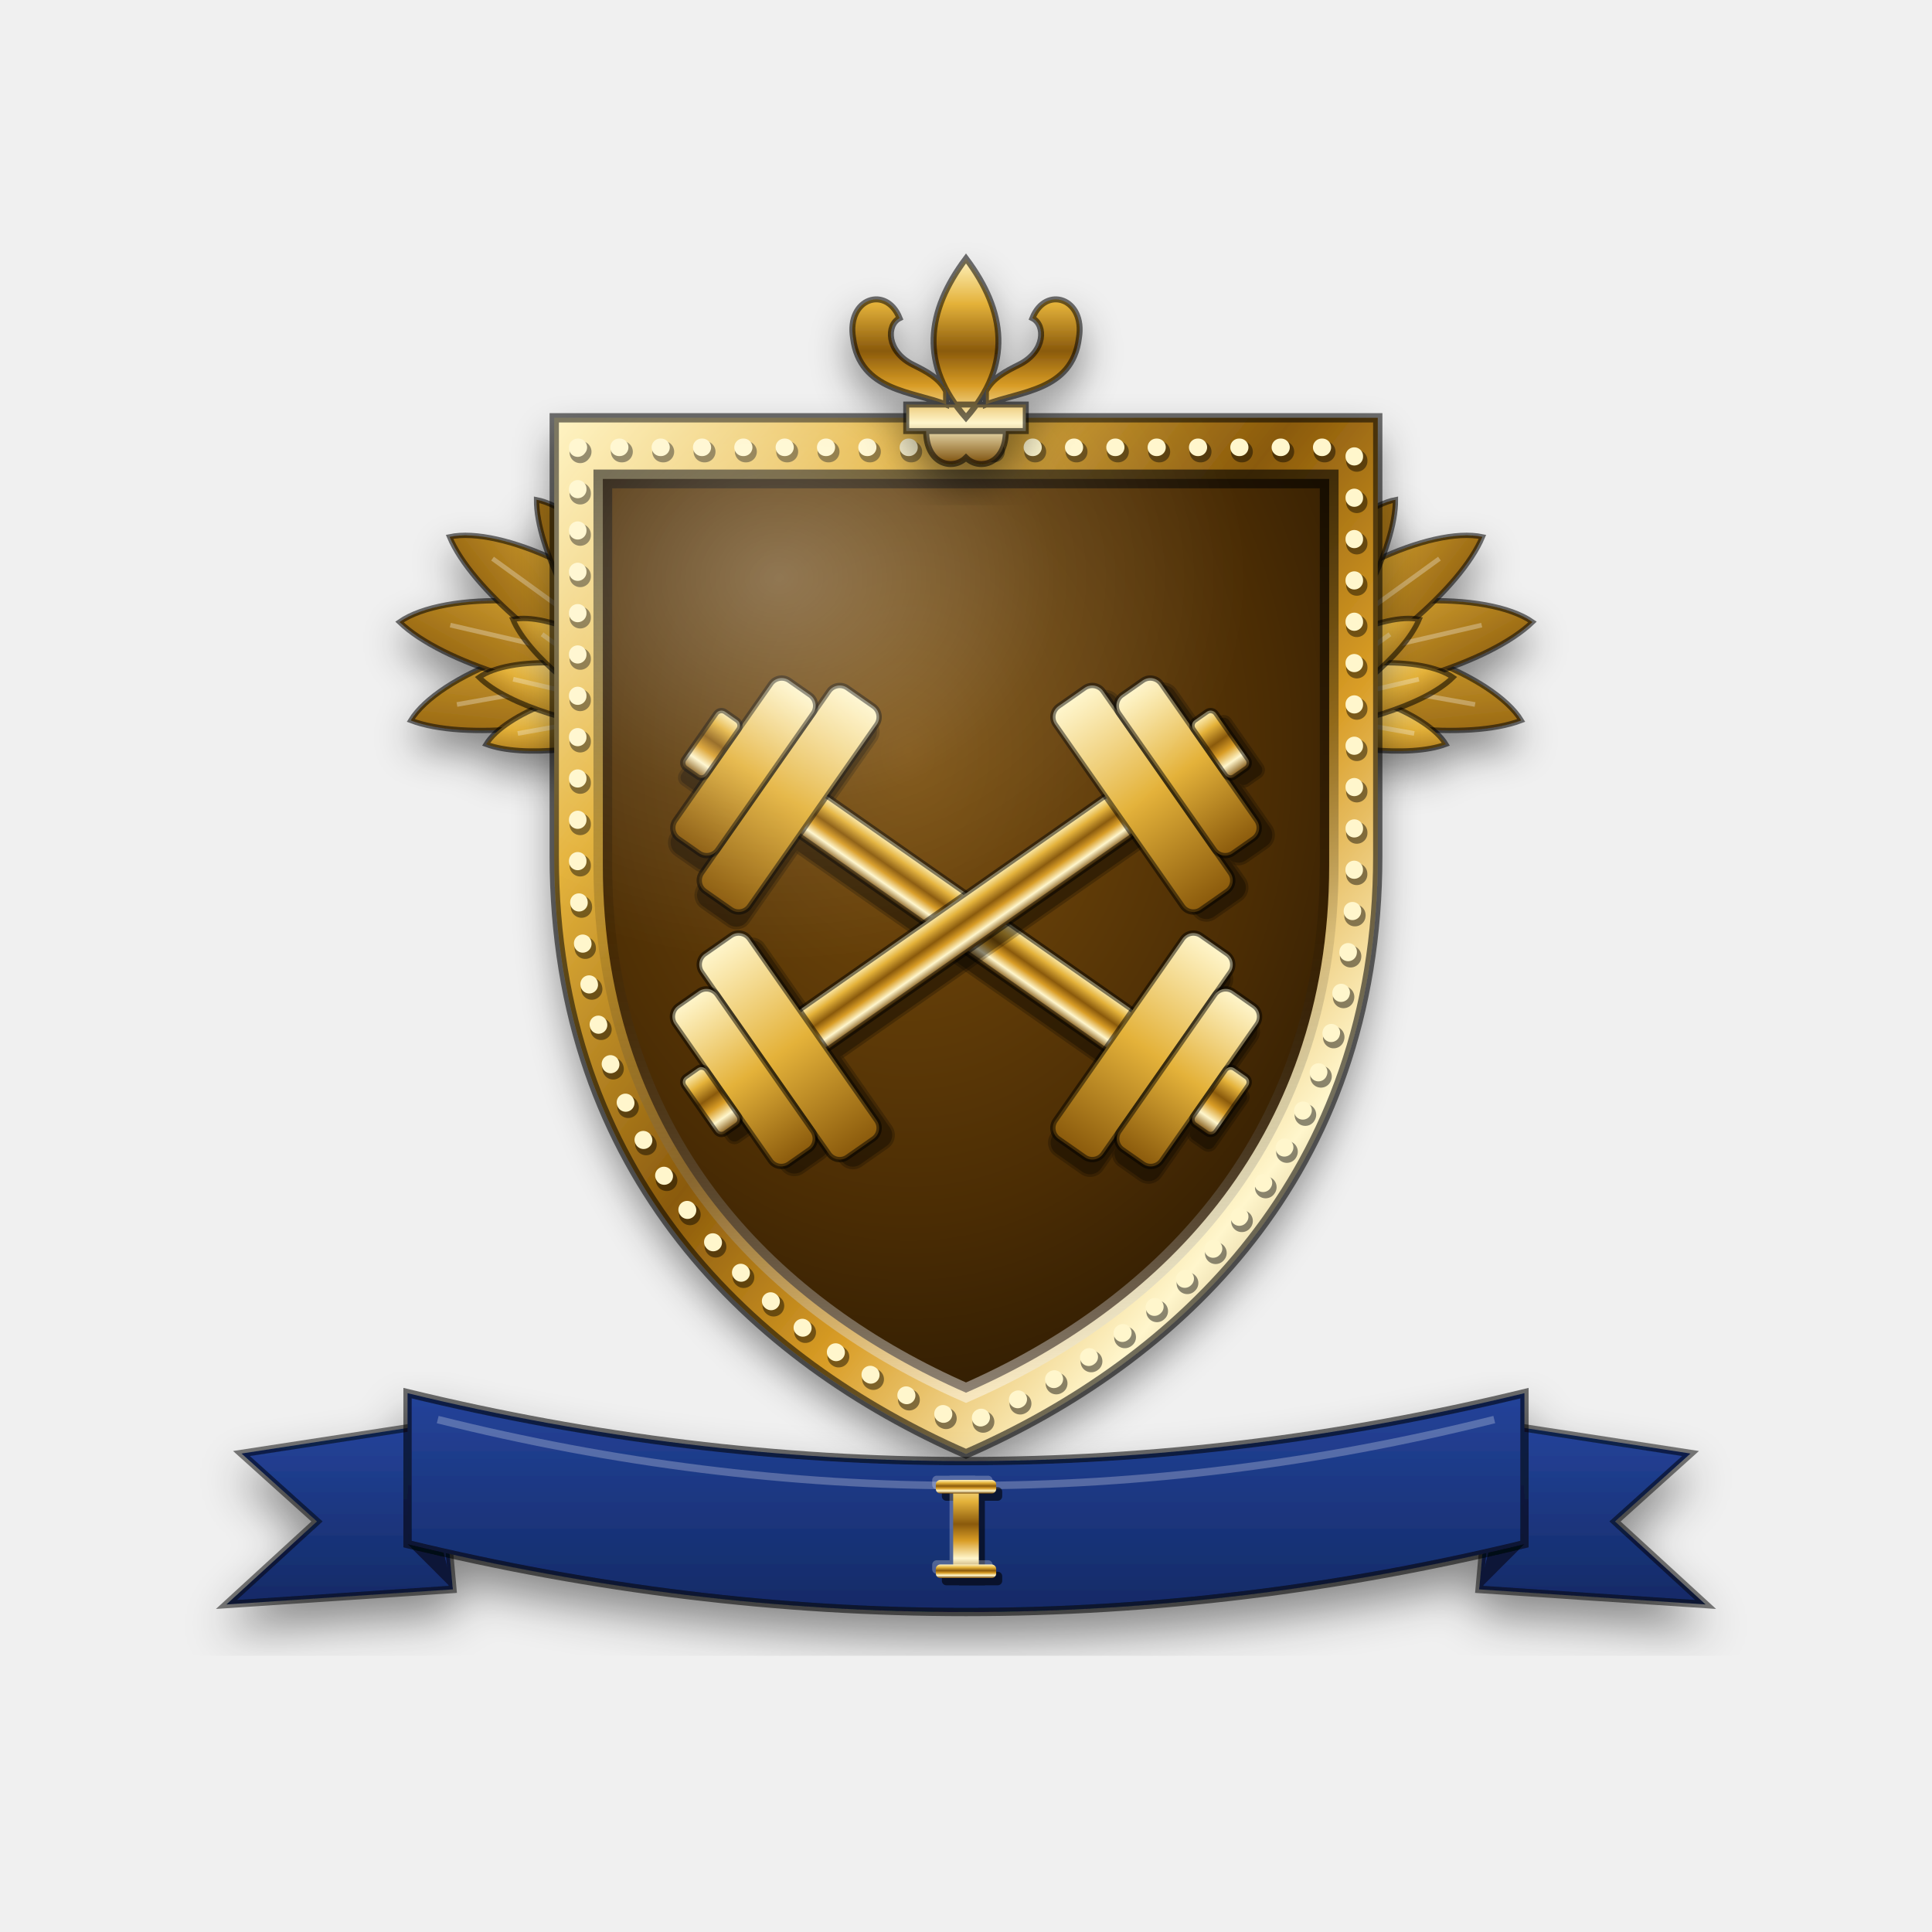
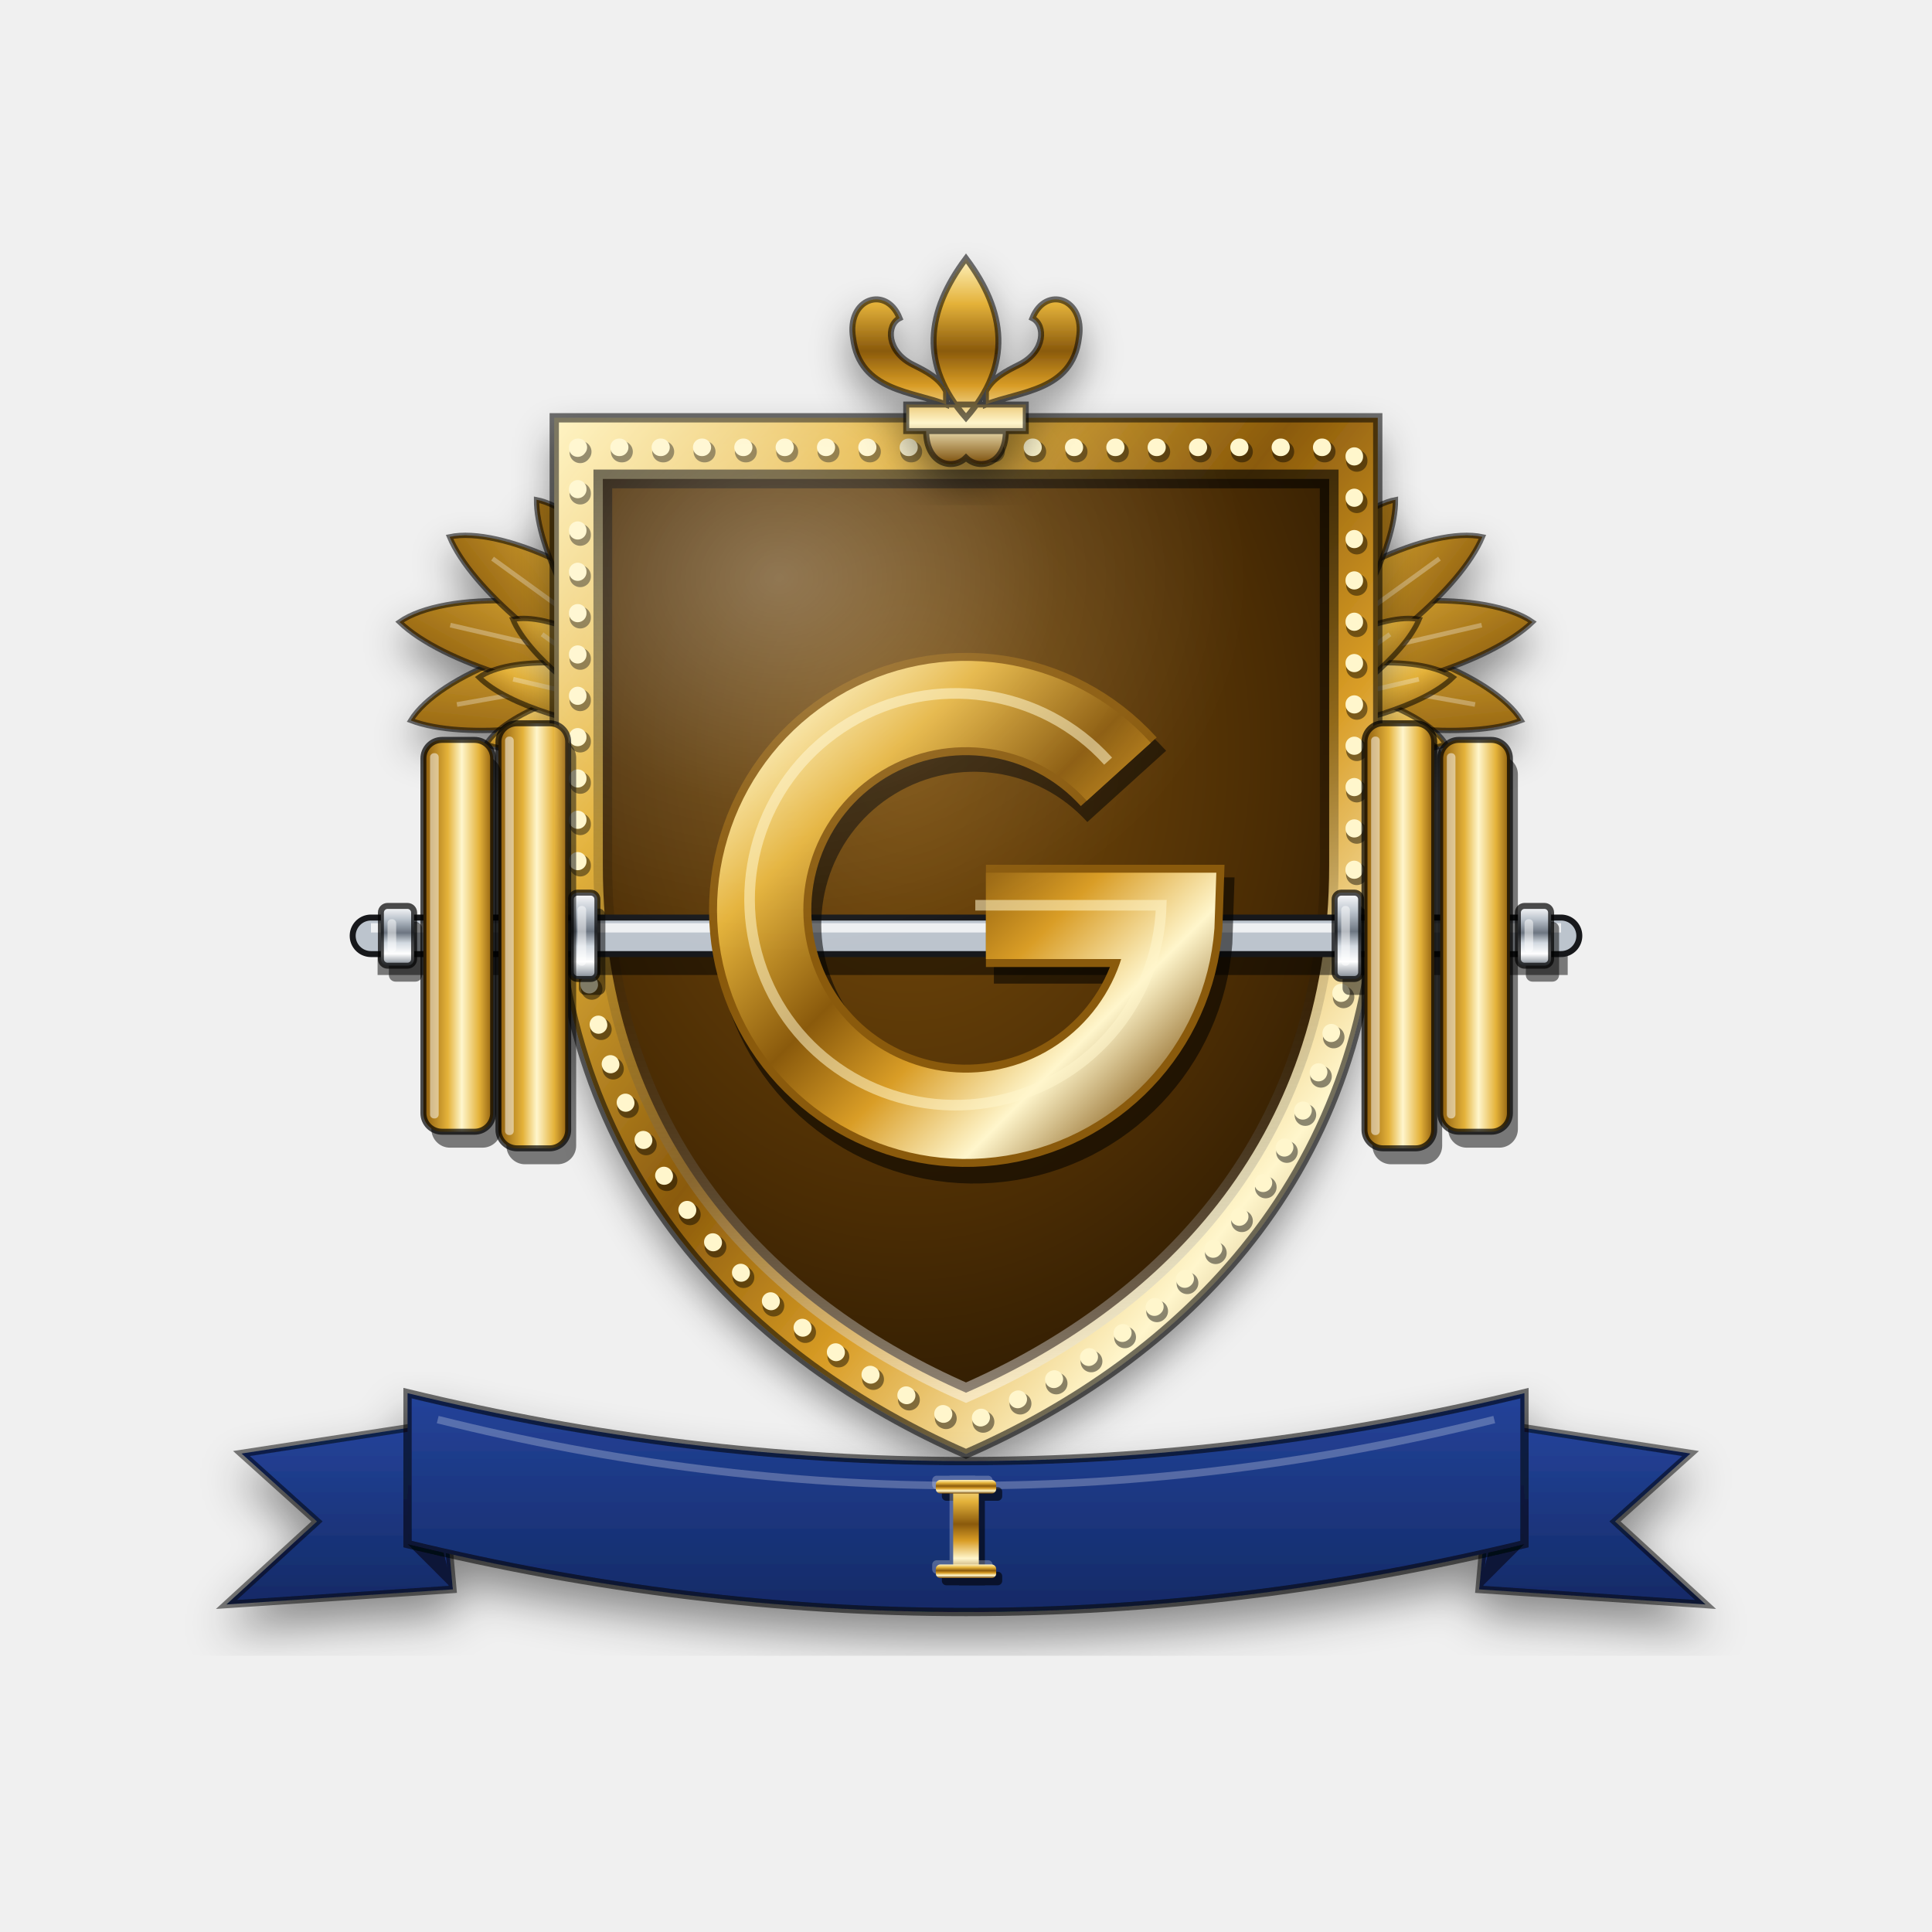
<svg xmlns="http://www.w3.org/2000/svg" viewBox="0 0 256 256">
  <defs>
    <filter id="ds" x="-20%" y="-20%" width="140%" height="140%">
      <feDropShadow dx="0" dy="3" stdDeviation="3" flood-color="#000" flood-opacity=".45" />
    </filter>
    <linearGradient id="l1" x1="0" y1="0" x2="1" y2="1">
      <stop offset="0" stop-color="#e4b23a" />
      <stop offset="1" stop-color="#8a5a0c" />
    </linearGradient>
    <linearGradient id="l2" x1="0" y1="0" x2="1" y2="1">
      <stop offset="0" stop-color="#fff6cc" />
      <stop offset="0.6" stop-color="#e4b23a" />
      <stop offset="1" stop-color="#8a5a0c" />
    </linearGradient>
    <radialGradient id="r3" cx="0.42" cy="0.3" r="0.85">
      <stop offset="0" stop-color="#7a4e0c" />
      <stop offset="0.6" stop-color="#4a2c04" />
      <stop offset="1" stop-color="#221402" />
    </radialGradient>
    <linearGradient id="l4" x1="0" y1="0" x2="1" y2="1">
      <stop offset="0" stop-color="#fff3bf" />
      <stop offset="0.22" stop-color="#e4b23a" />
      <stop offset="0.45" stop-color="#8a5a0c" />
      <stop offset="0.62" stop-color="#d99d26" />
      <stop offset="0.8" stop-color="#fff6cc" />
      <stop offset="1" stop-color="#7a4d08" />
    </linearGradient>
    <linearGradient id="l5" x1="0" y1="0" x2="0" y2="1">
      <stop offset="0" stop-color="#000" stop-opacity="0.6" />
      <stop offset="0.5" stop-color="#000" stop-opacity="0.1" />
      <stop offset="1" stop-color="#fff" stop-opacity="0.45" />
    </linearGradient>
-     <linearGradient id="l6" x1="0" y1="0" x2="0" y2="1">
-       <stop offset="0" stop-color="#fff3bf" />
-       <stop offset="0.22" stop-color="#e4b23a" />
-       <stop offset="0.45" stop-color="#8a5a0c" />
-       <stop offset="0.62" stop-color="#d99d26" />
-       <stop offset="0.8" stop-color="#fff6cc" />
-       <stop offset="1" stop-color="#7a4d08" />
+     <linearGradient id="l6" x1="0" y1="0" x2="1" y2="0">
+       <stop offset="0" stop-color="#8a5a0c" />
+       <stop offset="0.35" stop-color="#e4b23a" />
+       <stop offset="0.55" stop-color="#fff6cc" />
+       <stop offset="0.8" stop-color="#e4b23a" />
+       <stop offset="1" stop-color="#8a5a0c" />
    </linearGradient>
    <linearGradient id="l7" x1="0" y1="0" x2="0" y2="1">
-       <stop offset="0" stop-color="#fff6cc" />
-       <stop offset="0.5" stop-color="#e4b23a" />
-       <stop offset="1" stop-color="#8a5a0c" />
-     </linearGradient>
-     <linearGradient id="l8" x1="0" y1="0" x2="0" y2="1">
-       <stop offset="0" stop-color="#fff3bf" />
-       <stop offset="0.22" stop-color="#e4b23a" />
-       <stop offset="0.45" stop-color="#8a5a0c" />
-       <stop offset="0.62" stop-color="#d99d26" />
-       <stop offset="0.8" stop-color="#fff6cc" />
-       <stop offset="1" stop-color="#7a4d08" />
-     </linearGradient>
-     <linearGradient id="l9" x1="0" y1="0" x2="0" y2="1">
-       <stop offset="0" stop-color="#fff6cc" />
-       <stop offset="0.5" stop-color="#e4b23a" />
-       <stop offset="1" stop-color="#8a5a0c" />
-     </linearGradient>
-     <radialGradient id="r10" cx="0.5" cy="0.5" r="0.5">
+       <stop offset="0" stop-color="#ffffff" />
+       <stop offset="0.22" stop-color="#bcc4cd" />
+       <stop offset="0.45" stop-color="#6c7581" />
+       <stop offset="0.62" stop-color="#d2d9e0" />
+       <stop offset="0.8" stop-color="#ffffff" />
+       <stop offset="1" stop-color="#78818c" />
+     </linearGradient>
+     <linearGradient id="l8" x1="0" y1="0" x2="1" y2="1">
+       <stop offset="0" stop-color="#fff3bf" />
+       <stop offset="0.22" stop-color="#e4b23a" />
+       <stop offset="0.45" stop-color="#8a5a0c" />
+       <stop offset="0.62" stop-color="#d99d26" />
+       <stop offset="0.8" stop-color="#fff6cc" />
+       <stop offset="1" stop-color="#7a4d08" />
+     </linearGradient>
+     <radialGradient id="r9" cx="0.5" cy="0.5" r="0.5">
      <stop offset="0" stop-color="#fff" stop-opacity="0.3" />
      <stop offset="0.6" stop-color="#fff" stop-opacity="0.075" />
      <stop offset="1" stop-color="#fff" stop-opacity="0" />
    </radialGradient>
-     <clipPath id="c11">
+     <clipPath id="c10">
      <path d="M66 46H190V112C190 160 160 188 128 202C96 188 66 160 66 112Z" />
    </clipPath>
+     <linearGradient id="l11" x1="0" y1="0" x2="0" y2="1">
+       <stop offset="0" stop-color="#fff3bf" />
+       <stop offset="0.22" stop-color="#e4b23a" />
+       <stop offset="0.45" stop-color="#8a5a0c" />
+       <stop offset="0.62" stop-color="#d99d26" />
+       <stop offset="0.8" stop-color="#fff6cc" />
+       <stop offset="1" stop-color="#7a4d08" />
+     </linearGradient>
    <linearGradient id="l12" x1="0" y1="0" x2="0" y2="1">
-       <stop offset="0" stop-color="#fff3bf" />
-       <stop offset="0.22" stop-color="#e4b23a" />
-       <stop offset="0.45" stop-color="#8a5a0c" />
-       <stop offset="0.62" stop-color="#d99d26" />
-       <stop offset="0.8" stop-color="#fff6cc" />
-       <stop offset="1" stop-color="#7a4d08" />
-     </linearGradient>
-     <linearGradient id="l13" x1="0" y1="0" x2="0" y2="1">
      <stop offset="0" stop-color="#24439a" />
      <stop offset="1" stop-color="#132a66" />
    </linearGradient>
-     <linearGradient id="l14" x1="0" y1="0" x2="0" y2="1">
+     <linearGradient id="l13" x1="0" y1="0" x2="0" y2="1">
      <stop offset="0" stop-color="#fff3bf" />
      <stop offset="0.22" stop-color="#e4b23a" />
      <stop offset="0.45" stop-color="#8a5a0c" />
      <stop offset="0.62" stop-color="#d99d26" />
      <stop offset="0.8" stop-color="#fff6cc" />
      <stop offset="1" stop-color="#7a4d08" />
    </linearGradient>
  </defs>
  <g transform="translate(128 124) scale(0.88) translate(-128 -124)">
    <g filter="url(#ds)">
      <g transform="translate(176 84) rotate(12)">
        <path d="M0 -4.7C12.7 -9 31 -5.7 36.4 0C29.1 4.7 12.7 6.2 0 4.7Z" fill="url(#l1)" stroke="#000" stroke-opacity=".55" stroke-width=".8" />
        <path d="M2 0L29.1 -0.9" stroke="#fff" stroke-opacity=".3" stroke-width=".7" />
      </g>
      <g transform="translate(176 84) rotate(-11)">
        <path d="M0 -4.9C13.3 -9.4 32.3 -5.9 38 0C30.4 4.9 13.3 6.4 0 4.9Z" fill="url(#l1)" stroke="#000" stroke-opacity=".55" stroke-width=".8" />
        <path d="M2 0L30.4 -1" stroke="#fff" stroke-opacity=".3" stroke-width=".7" />
      </g>
      <g transform="translate(176 84) rotate(-34)">
        <path d="M0 -4.7C12.6 -8.9 30.5 -5.6 35.9 0C28.7 4.7 12.6 6.1 0 4.7Z" fill="url(#l1)" stroke="#000" stroke-opacity=".55" stroke-width=".8" />
        <path d="M2 0L28.7 -0.9" stroke="#fff" stroke-opacity=".3" stroke-width=".7" />
      </g>
      <g transform="translate(176 84) rotate(-57)">
        <path d="M0 -4C10.7 -7.6 26 -4.8 30.6 0C24.5 4 10.7 5.2 0 4Z" fill="url(#l1)" stroke="#000" stroke-opacity=".55" stroke-width=".8" />
        <path d="M2 0L24.5 -0.8" stroke="#fff" stroke-opacity=".3" stroke-width=".7" />
      </g>
      <g transform="translate(176 84) rotate(-80)">
        <path d="M0 -3.1C8.2 -5.8 20 -3.7 23.6 0C18.8 3.1 8.2 4 0 3.1Z" fill="url(#l1)" stroke="#000" stroke-opacity=".55" stroke-width=".8" />
        <path d="M2 0L18.8 -0.6" stroke="#fff" stroke-opacity=".3" stroke-width=".7" />
      </g>
      <g transform="translate(176 90) rotate(12)">
        <path d="M0 -3.2C8.7 -6.1 21.1 -3.9 24.8 0C19.8 3.2 8.7 4.2 0 3.2Z" fill="url(#l2)" stroke="#000" stroke-opacity=".55" stroke-width=".8" />
        <path d="M2 0L19.8 -0.6" stroke="#fff" stroke-opacity=".3" stroke-width=".7" />
      </g>
      <g transform="translate(176 90) rotate(-11)">
        <path d="M0 -3.4C9 -6.4 22 -4 25.8 0C20.7 3.4 9 4.4 0 3.4Z" fill="url(#l2)" stroke="#000" stroke-opacity=".55" stroke-width=".8" />
        <path d="M2 0L20.7 -0.7" stroke="#fff" stroke-opacity=".3" stroke-width=".7" />
      </g>
      <g transform="translate(176 90) rotate(-34)">
        <path d="M0 -3.2C8.5 -6 20.7 -3.8 24.4 0C19.5 3.2 8.5 4.1 0 3.2Z" fill="url(#l2)" stroke="#000" stroke-opacity=".55" stroke-width=".8" />
        <path d="M2 0L19.5 -0.6" stroke="#fff" stroke-opacity=".3" stroke-width=".7" />
      </g>
      <g transform="translate(176 90) rotate(-57)">
        <path d="M0 -2.7C7.3 -5.1 17.7 -3.2 20.8 0C16.7 2.7 7.3 3.5 0 2.7Z" fill="url(#l2)" stroke="#000" stroke-opacity=".55" stroke-width=".8" />
        <path d="M2 0L16.7 -0.5" stroke="#fff" stroke-opacity=".3" stroke-width=".7" />
      </g>
      <g transform="translate(176 90) rotate(-80)">
        <path d="M0 -2.1C5.6 -4 13.6 -2.5 16 0C12.8 2.1 5.6 2.7 0 2.1Z" fill="url(#l2)" stroke="#000" stroke-opacity=".55" stroke-width=".8" />
        <path d="M2 0L12.8 -0.4" stroke="#fff" stroke-opacity=".3" stroke-width=".7" />
      </g>
      <g transform="translate(256 0) scale(-1 1)">
        <g transform="translate(176 84) rotate(12)">
          <path d="M0 -4.7C12.7 -9 31 -5.7 36.4 0C29.1 4.7 12.7 6.2 0 4.7Z" fill="url(#l1)" stroke="#000" stroke-opacity=".55" stroke-width=".8" />
          <path d="M2 0L29.1 -0.9" stroke="#fff" stroke-opacity=".3" stroke-width=".7" />
        </g>
        <g transform="translate(176 84) rotate(-11)">
          <path d="M0 -4.9C13.3 -9.4 32.3 -5.9 38 0C30.4 4.9 13.3 6.4 0 4.9Z" fill="url(#l1)" stroke="#000" stroke-opacity=".55" stroke-width=".8" />
          <path d="M2 0L30.4 -1" stroke="#fff" stroke-opacity=".3" stroke-width=".7" />
        </g>
        <g transform="translate(176 84) rotate(-34)">
          <path d="M0 -4.7C12.6 -8.9 30.5 -5.6 35.9 0C28.7 4.7 12.6 6.1 0 4.7Z" fill="url(#l1)" stroke="#000" stroke-opacity=".55" stroke-width=".8" />
          <path d="M2 0L28.7 -0.9" stroke="#fff" stroke-opacity=".3" stroke-width=".7" />
        </g>
        <g transform="translate(176 84) rotate(-57)">
          <path d="M0 -4C10.7 -7.6 26 -4.8 30.6 0C24.5 4 10.7 5.2 0 4Z" fill="url(#l1)" stroke="#000" stroke-opacity=".55" stroke-width=".8" />
          <path d="M2 0L24.5 -0.8" stroke="#fff" stroke-opacity=".3" stroke-width=".7" />
        </g>
        <g transform="translate(176 84) rotate(-80)">
          <path d="M0 -3.1C8.2 -5.8 20 -3.7 23.6 0C18.8 3.1 8.2 4 0 3.1Z" fill="url(#l1)" stroke="#000" stroke-opacity=".55" stroke-width=".8" />
          <path d="M2 0L18.8 -0.6" stroke="#fff" stroke-opacity=".3" stroke-width=".7" />
        </g>
        <g transform="translate(176 90) rotate(12)">
          <path d="M0 -3.2C8.7 -6.1 21.1 -3.9 24.8 0C19.8 3.2 8.7 4.2 0 3.2Z" fill="url(#l2)" stroke="#000" stroke-opacity=".55" stroke-width=".8" />
          <path d="M2 0L19.8 -0.6" stroke="#fff" stroke-opacity=".3" stroke-width=".7" />
        </g>
        <g transform="translate(176 90) rotate(-11)">
          <path d="M0 -3.4C9 -6.4 22 -4 25.8 0C20.7 3.4 9 4.4 0 3.4Z" fill="url(#l2)" stroke="#000" stroke-opacity=".55" stroke-width=".8" />
          <path d="M2 0L20.7 -0.7" stroke="#fff" stroke-opacity=".3" stroke-width=".7" />
        </g>
        <g transform="translate(176 90) rotate(-34)">
          <path d="M0 -3.2C8.5 -6 20.7 -3.8 24.4 0C19.5 3.2 8.5 4.1 0 3.2Z" fill="url(#l2)" stroke="#000" stroke-opacity=".55" stroke-width=".8" />
          <path d="M2 0L19.5 -0.6" stroke="#fff" stroke-opacity=".3" stroke-width=".7" />
        </g>
        <g transform="translate(176 90) rotate(-57)">
          <path d="M0 -2.7C7.3 -5.1 17.7 -3.2 20.8 0C16.7 2.7 7.3 3.5 0 2.7Z" fill="url(#l2)" stroke="#000" stroke-opacity=".55" stroke-width=".8" />
          <path d="M2 0L16.7 -0.5" stroke="#fff" stroke-opacity=".3" stroke-width=".7" />
        </g>
        <g transform="translate(176 90) rotate(-80)">
          <path d="M0 -2.1C5.6 -4 13.6 -2.5 16 0C12.8 2.1 5.6 2.7 0 2.1Z" fill="url(#l2)" stroke="#000" stroke-opacity=".55" stroke-width=".8" />
          <path d="M2 0L12.8 -0.4" stroke="#fff" stroke-opacity=".3" stroke-width=".7" />
        </g>
      </g>
    </g>
    <path d="M66 46H190V112C190 160 160 188 128 202C96 188 66 160 66 112Z" fill="url(#l4)" filter="url(#ds)" />
    <path d="M66 46H190V112C190 160 160 188 128 202C96 188 66 160 66 112Z" fill="none" stroke="#000" stroke-opacity=".55" stroke-width="1.4" />
    <g transform="translate(128 124) scale(0.882) translate(-128 -124)">
      <path d="M66 46H190V112C190 160 160 188 128 202C96 188 66 160 66 112Z" fill="url(#r3)" />
      <path d="M66 46H190V112C190 160 160 188 128 202C96 188 66 160 66 112Z" fill="none" stroke="url(#l5)" stroke-width="3.2" />
    </g>
    <g transform="translate(128 124) scale(0.943) translate(-128 -124)">
      <path d="M66 46H190V112C190 160 160 188 128 202C96 188 66 160 66 112Z" fill="none" stroke="#000" stroke-opacity=".45" stroke-width="3.4" stroke-linecap="round" stroke-dasharray="0.1 6.5" transform="translate(.4 .7)" />
      <path d="M66 46H190V112C190 160 160 188 128 202C96 188 66 160 66 112Z" fill="none" stroke="#fff6cc" stroke-width="2.8" stroke-linecap="round" stroke-dasharray="0.1 6.5" />
    </g>
-     <g transform="translate(128 122) rotate(35)">
-       <g transform="translate(1 2)" opacity="0.45">
-         <rect fill="#000" x="-31.2" y="-3.6" width="62.4" height="7.3" rx="3.6" data-f="url(#l6)" stroke="#000" stroke-opacity=".5" stroke-width=".8" />
-         <rect fill="#000" x="-36.9" y="-18.7" width="8.8" height="37.4" rx="2" data-f="url(#l7)" stroke="#000" stroke-opacity=".5" stroke-width=".8" />
-         <rect fill="#000" x="-44.7" y="-14.6" width="7.8" height="29.1" rx="2" data-f="url(#l7)" stroke="#000" stroke-opacity=".5" stroke-width=".8" />
-         <rect fill="#000" x="-48.9" y="-5.2" width="4.2" height="10.4" rx="1" data-f="url(#l6)" stroke="#000" stroke-opacity=".5" stroke-width=".8" />
-         <rect fill="#000" x="28.1" y="-18.7" width="8.8" height="37.4" rx="2" data-f="url(#l7)" stroke="#000" stroke-opacity=".5" stroke-width=".8" />
-         <rect fill="#000" x="36.9" y="-14.6" width="7.8" height="29.1" rx="2" data-f="url(#l7)" stroke="#000" stroke-opacity=".5" stroke-width=".8" />
-         <rect fill="#000" x="44.7" y="-5.2" width="4.2" height="10.4" rx="1" data-f="url(#l6)" stroke="#000" stroke-opacity=".5" stroke-width=".8" />
-       </g>
-       <rect x="-31.2" y="-3.6" width="62.4" height="7.3" rx="3.6" fill="url(#l6)" stroke="#000" stroke-opacity=".5" stroke-width=".8" />
-       <rect x="-36.9" y="-18.7" width="8.8" height="37.4" rx="2" fill="url(#l7)" stroke="#000" stroke-opacity=".5" stroke-width=".8" />
-       <rect x="-44.7" y="-14.6" width="7.8" height="29.1" rx="2" fill="url(#l7)" stroke="#000" stroke-opacity=".5" stroke-width=".8" />
-       <rect x="-48.9" y="-5.2" width="4.2" height="10.4" rx="1" fill="url(#l6)" stroke="#000" stroke-opacity=".5" stroke-width=".8" />
-       <rect x="28.1" y="-18.7" width="8.8" height="37.4" rx="2" fill="url(#l7)" stroke="#000" stroke-opacity=".5" stroke-width=".8" />
-       <rect x="36.9" y="-14.6" width="7.8" height="29.1" rx="2" fill="url(#l7)" stroke="#000" stroke-opacity=".5" stroke-width=".8" />
-       <rect x="44.7" y="-5.2" width="4.2" height="10.4" rx="1" fill="url(#l6)" stroke="#000" stroke-opacity=".5" stroke-width=".8" />
-     </g>
-     <g transform="translate(128 122) rotate(-35)">
-       <g transform="translate(1 2)" opacity="0.45">
-         <rect fill="#000" x="-31.2" y="-3.6" width="62.4" height="7.3" rx="3.6" data-f="url(#l8)" stroke="#000" stroke-opacity=".5" stroke-width=".8" />
-         <rect fill="#000" x="-36.9" y="-18.7" width="8.8" height="37.4" rx="2" data-f="url(#l9)" stroke="#000" stroke-opacity=".5" stroke-width=".8" />
-         <rect fill="#000" x="-44.7" y="-14.6" width="7.8" height="29.1" rx="2" data-f="url(#l9)" stroke="#000" stroke-opacity=".5" stroke-width=".8" />
-         <rect fill="#000" x="-48.9" y="-5.2" width="4.2" height="10.4" rx="1" data-f="url(#l8)" stroke="#000" stroke-opacity=".5" stroke-width=".8" />
-         <rect fill="#000" x="28.1" y="-18.7" width="8.8" height="37.4" rx="2" data-f="url(#l9)" stroke="#000" stroke-opacity=".5" stroke-width=".8" />
-         <rect fill="#000" x="36.9" y="-14.6" width="7.8" height="29.1" rx="2" data-f="url(#l9)" stroke="#000" stroke-opacity=".5" stroke-width=".8" />
-         <rect fill="#000" x="44.7" y="-5.2" width="4.2" height="10.4" rx="1" data-f="url(#l8)" stroke="#000" stroke-opacity=".5" stroke-width=".8" />
-       </g>
-       <rect x="-31.2" y="-3.6" width="62.4" height="7.3" rx="3.6" fill="url(#l8)" stroke="#000" stroke-opacity=".5" stroke-width=".8" />
-       <rect x="-36.9" y="-18.7" width="8.8" height="37.4" rx="2" fill="url(#l9)" stroke="#000" stroke-opacity=".5" stroke-width=".8" />
-       <rect x="-44.7" y="-14.6" width="7.8" height="29.1" rx="2" fill="url(#l9)" stroke="#000" stroke-opacity=".5" stroke-width=".8" />
-       <rect x="-48.9" y="-5.2" width="4.2" height="10.4" rx="1" fill="url(#l8)" stroke="#000" stroke-opacity=".5" stroke-width=".8" />
-       <rect x="28.1" y="-18.7" width="8.8" height="37.4" rx="2" fill="url(#l9)" stroke="#000" stroke-opacity=".5" stroke-width=".8" />
-       <rect x="36.9" y="-14.6" width="7.8" height="29.1" rx="2" fill="url(#l9)" stroke="#000" stroke-opacity=".5" stroke-width=".8" />
-       <rect x="44.7" y="-5.2" width="4.2" height="10.4" rx="1" fill="url(#l8)" stroke="#000" stroke-opacity=".5" stroke-width=".8" />
-     </g>
-     <g clip-path="url(#c11)">
-       <ellipse cx="100" cy="70" rx="70" ry="58" fill="url(#r10)" />
+     <path d="M38.4 124 L45.9 124 L53.3 124 L60.8 124 L68.3 124 L75.7 124 L83.2 124 L90.7 124 L98.1 124 L105.6 124 L113.1 124 L120.5 124 L128 124 L135.5 124 L142.9 124 L150.4 124 L157.9 124 L165.3 124 L172.8 124 L180.3 124 L187.7 124 L195.2 124 L202.7 124 L210.1 124 L217.6 124" fill="none" stroke="#000" stroke-opacity=".5" stroke-width="7" transform="translate(1 2.4)" />
+     <path d="M38.4 124 L45.9 124 L53.3 124 L60.8 124 L68.3 124 L75.7 124 L83.2 124 L90.7 124 L98.1 124 L105.6 124 L113.1 124 L120.5 124 L128 124 L135.5 124 L142.9 124 L150.4 124 L157.9 124 L165.3 124 L172.8 124 L180.3 124 L187.7 124 L195.2 124 L202.7 124 L210.1 124 L217.6 124" fill="none" stroke="#17181b" stroke-width="6.4" stroke-linecap="round" />
+     <path d="M38.4 124 L45.9 124 L53.3 124 L60.8 124 L68.3 124 L75.7 124 L83.2 124 L90.7 124 L98.1 124 L105.6 124 L113.1 124 L120.5 124 L128 124 L135.5 124 L142.9 124 L150.4 124 L157.9 124 L165.3 124 L172.8 124 L180.3 124 L187.7 124 L195.2 124 L202.7 124 L210.1 124 L217.6 124" fill="none" stroke="#bcc4cd" stroke-width="4.6" stroke-linecap="round" />
+     <path d="M38.4 124 L45.9 124 L53.3 124 L60.8 124 L68.3 124 L75.7 124 L83.2 124 L90.7 124 L98.1 124 L105.6 124 L113.1 124 L120.5 124 L128 124 L135.5 124 L142.9 124 L150.4 124 L157.9 124 L165.3 124 L172.8 124 L180.3 124 L187.7 124 L195.2 124 L202.7 124 L210.1 124 L217.6 124" fill="none" stroke="#ffffff" stroke-opacity=".75" stroke-width="1.4" transform="translate(0 -1.2)" />
+     <g transform="translate(70.5 124) rotate(-0)">
+       <rect x="-0.8" y="-4.1" width="4" height="13" rx="1" fill="#000" opacity=".5" />
+       <rect x="-2" y="-6.5" width="4" height="13" rx="1" fill="url(#l7)" stroke="#000" stroke-opacity=".7" stroke-width=".9" />
+       <rect x="-1" y="-4.5" width="1.3" height="9" rx=".6" fill="#fff" opacity=".5" />
+     </g>
+     <g transform="translate(62.8 124) rotate(-0)">
+       <rect x="-4" y="-29.6" width="10.5" height="64" rx="2.8" fill="#000" opacity=".5" />
+       <rect x="-5.2" y="-32" width="10.5" height="64" rx="2.8" fill="url(#l6)" stroke="#000" stroke-opacity=".7" stroke-width=".9" />
+       <rect x="-4.2" y="-30" width="1.3" height="60" rx=".6" fill="#fff" opacity=".5" />
+     </g>
+     <g transform="translate(51.5 124) rotate(-0)">
+       <rect x="-4" y="-27.1" width="10.5" height="59" rx="2.8" fill="#000" opacity=".5" />
+       <rect x="-5.2" y="-29.5" width="10.5" height="59" rx="2.8" fill="url(#l6)" stroke="#000" stroke-opacity=".7" stroke-width=".9" />
+       <rect x="-4.2" y="-27.5" width="1.3" height="55" rx=".6" fill="#fff" opacity=".5" />
+     </g>
+     <g transform="translate(42.4 124) rotate(-0)">
+       <rect x="-1.3" y="-2.1" width="5" height="9" rx="1" fill="#000" opacity=".5" />
+       <rect x="-2.5" y="-4.5" width="5" height="9" rx="1" fill="url(#l7)" stroke="#000" stroke-opacity=".7" stroke-width=".9" />
+       <rect x="-1.5" y="-2.5" width="1.3" height="5" rx=".6" fill="#fff" opacity=".5" />
+     </g>
+     <g transform="translate(185.5 124) rotate(0)">
+       <rect x="-0.8" y="-4.1" width="4" height="13" rx="1" fill="#000" opacity=".5" />
+       <rect x="-2" y="-6.5" width="4" height="13" rx="1" fill="url(#l7)" stroke="#000" stroke-opacity=".7" stroke-width=".9" />
+       <rect x="-1" y="-4.5" width="1.3" height="9" rx=".6" fill="#fff" opacity=".5" />
+     </g>
+     <g transform="translate(193.2 124) rotate(0)">
+       <rect x="-4" y="-29.6" width="10.5" height="64" rx="2.8" fill="#000" opacity=".5" />
+       <rect x="-5.2" y="-32" width="10.5" height="64" rx="2.8" fill="url(#l6)" stroke="#000" stroke-opacity=".7" stroke-width=".9" />
+       <rect x="-4.2" y="-30" width="1.3" height="60" rx=".6" fill="#fff" opacity=".5" />
+     </g>
+     <g transform="translate(204.6 124) rotate(0)">
+       <rect x="-4" y="-27.1" width="10.5" height="59" rx="2.8" fill="#000" opacity=".5" />
+       <rect x="-5.2" y="-29.5" width="10.5" height="59" rx="2.8" fill="url(#l6)" stroke="#000" stroke-opacity=".7" stroke-width=".9" />
+       <rect x="-4.2" y="-27.5" width="1.3" height="55" rx=".6" fill="#fff" opacity=".5" />
+     </g>
+     <g transform="translate(213.6 124) rotate(0)">
+       <rect x="-1.3" y="-2.1" width="5" height="9" rx="1" fill="#000" opacity=".5" />
+       <rect x="-2.5" y="-4.5" width="5" height="9" rx="1" fill="url(#l7)" stroke="#000" stroke-opacity=".7" stroke-width=".9" />
+       <rect x="-1.5" y="-2.5" width="1.3" height="5" rx=".6" fill="#fff" opacity=".5" />
+     </g>
+     <path d="M151 99.3A31 31 0 1 0 159 121H131" fill="none" stroke="#000" stroke-opacity=".55" stroke-width="16" transform="translate(1.2 2.2)" />
+     <path d="M151 99.3A31 31 0 1 0 159 121H131" fill="none" stroke="#8a5a0c" stroke-width="15.4" />
+     <path d="M151 99.3A31 31 0 1 0 159 121H131" fill="none" stroke="url(#l8)" stroke-width="13" />
+     <path d="M151 99.3A31 31 0 1 0 159 121H131" fill="none" stroke="#fff6cc" stroke-opacity=".55" stroke-width="1.6" transform="translate(-1.6 -1.6)" />
+     <g clip-path="url(#c10)">
+       <ellipse cx="100" cy="70" rx="70" ry="58" fill="url(#r9)" />
    </g>
    <g transform="translate(128 44) scale(1.0)" filter="url(#ds)">
-       <path d="M0 -22C6 -14 7 -6 0 2C-7 -6 -6 -14 0 -22ZM-3 0C-8 -2 -16 -2 -17 -10C-18 -16 -12 -18 -10 -13C-12 -12 -12 -8 -8 -6C-6 -5 -4 -4 -3 -2ZM3 0C8 -2 16 -2 17 -10C18 -16 12 -18 10 -13C12 -12 12 -8 8 -6C6 -5 4 -4 3 -2ZM-9 0H9V4H-9Z M-6 4C-6 9 -2 10 0 8C2 10 6 9 6 4Z" fill="url(#l12)" stroke="#000" stroke-opacity=".55" stroke-width=".9" />
+       <path d="M0 -22C6 -14 7 -6 0 2C-7 -6 -6 -14 0 -22ZM-3 0C-8 -2 -16 -2 -17 -10C-18 -16 -12 -18 -10 -13C-12 -12 -12 -8 -8 -6C-6 -5 -4 -4 -3 -2ZM3 0C8 -2 16 -2 17 -10C18 -16 12 -18 10 -13C12 -12 12 -8 8 -6C6 -5 4 -4 3 -2ZM-9 0H9V4H-9Z M-6 4C-6 9 -2 10 0 8C2 10 6 9 6 4Z" fill="url(#l11)" stroke="#000" stroke-opacity=".55" stroke-width=".9" />
    </g>
  </g>
  <g filter="url(#ds)">
-     <path d="M58 188.6L32 192.6L42 201.6L30 212.6L60 210.6Z" fill="url(#l13)" stroke="#000" stroke-opacity=".5" stroke-width="1" />
-     <path d="M198 188.6L224 192.6L214 201.6L226 212.6L196 210.6Z" fill="url(#l13)" stroke="#000" stroke-opacity=".5" stroke-width="1" />
+     <path d="M58 188.6L32 192.6L42 201.6L30 212.6L60 210.6Z" fill="url(#l12)" stroke="#000" stroke-opacity=".5" stroke-width="1" />
+     <path d="M198 188.6L224 192.6L214 201.6L226 212.6L196 210.6Z" fill="url(#l12)" stroke="#000" stroke-opacity=".5" stroke-width="1" />
    <path d="M54 204.6L60 210.6L58 202.6Z" fill="#0a1638" />
    <path d="M202 204.6L196 210.6L198 202.6Z" fill="#0a1638" />
-     <path d="M54 184.6Q128 202.6 202 184.6L202 204.6Q128 222.6 54 204.6Z" fill="url(#l13)" stroke="#000" stroke-opacity=".55" stroke-width="1.1" />
+     <path d="M54 184.6Q128 202.6 202 184.6L202 204.6Q128 222.6 54 204.6Z" fill="url(#l12)" stroke="#000" stroke-opacity=".55" stroke-width="1.1" />
    <path d="M58 188.1Q128 205.6 198 188.1" fill="none" stroke="#fff" stroke-opacity=".25" stroke-width="1" />
  </g>
  <g transform="translate(0.8 0.96)" fill="#000" opacity="0.6">
    <rect x="126.3" y="196.1" width="3.4" height="13" />
    <rect x="124" y="196.1" width="8" height="1.8" rx=".6" />
    <rect x="124" y="207.3" width="8" height="1.8" rx=".6" />
  </g>
  <g transform="translate(-0.48 -0.56)" fill="#fff" opacity="0.25">
    <rect x="126.3" y="196.1" width="3.4" height="13" />
    <rect x="124" y="196.1" width="8" height="1.8" rx=".6" />
    <rect x="124" y="207.3" width="8" height="1.8" rx=".6" />
  </g>
-   <g fill="url(#l14)">
+   <g fill="url(#l13)">
    <rect x="126.3" y="196.1" width="3.4" height="13" />
    <rect x="124" y="196.1" width="8" height="1.8" rx=".6" />
    <rect x="124" y="207.3" width="8" height="1.8" rx=".6" />
  </g>
</svg>
